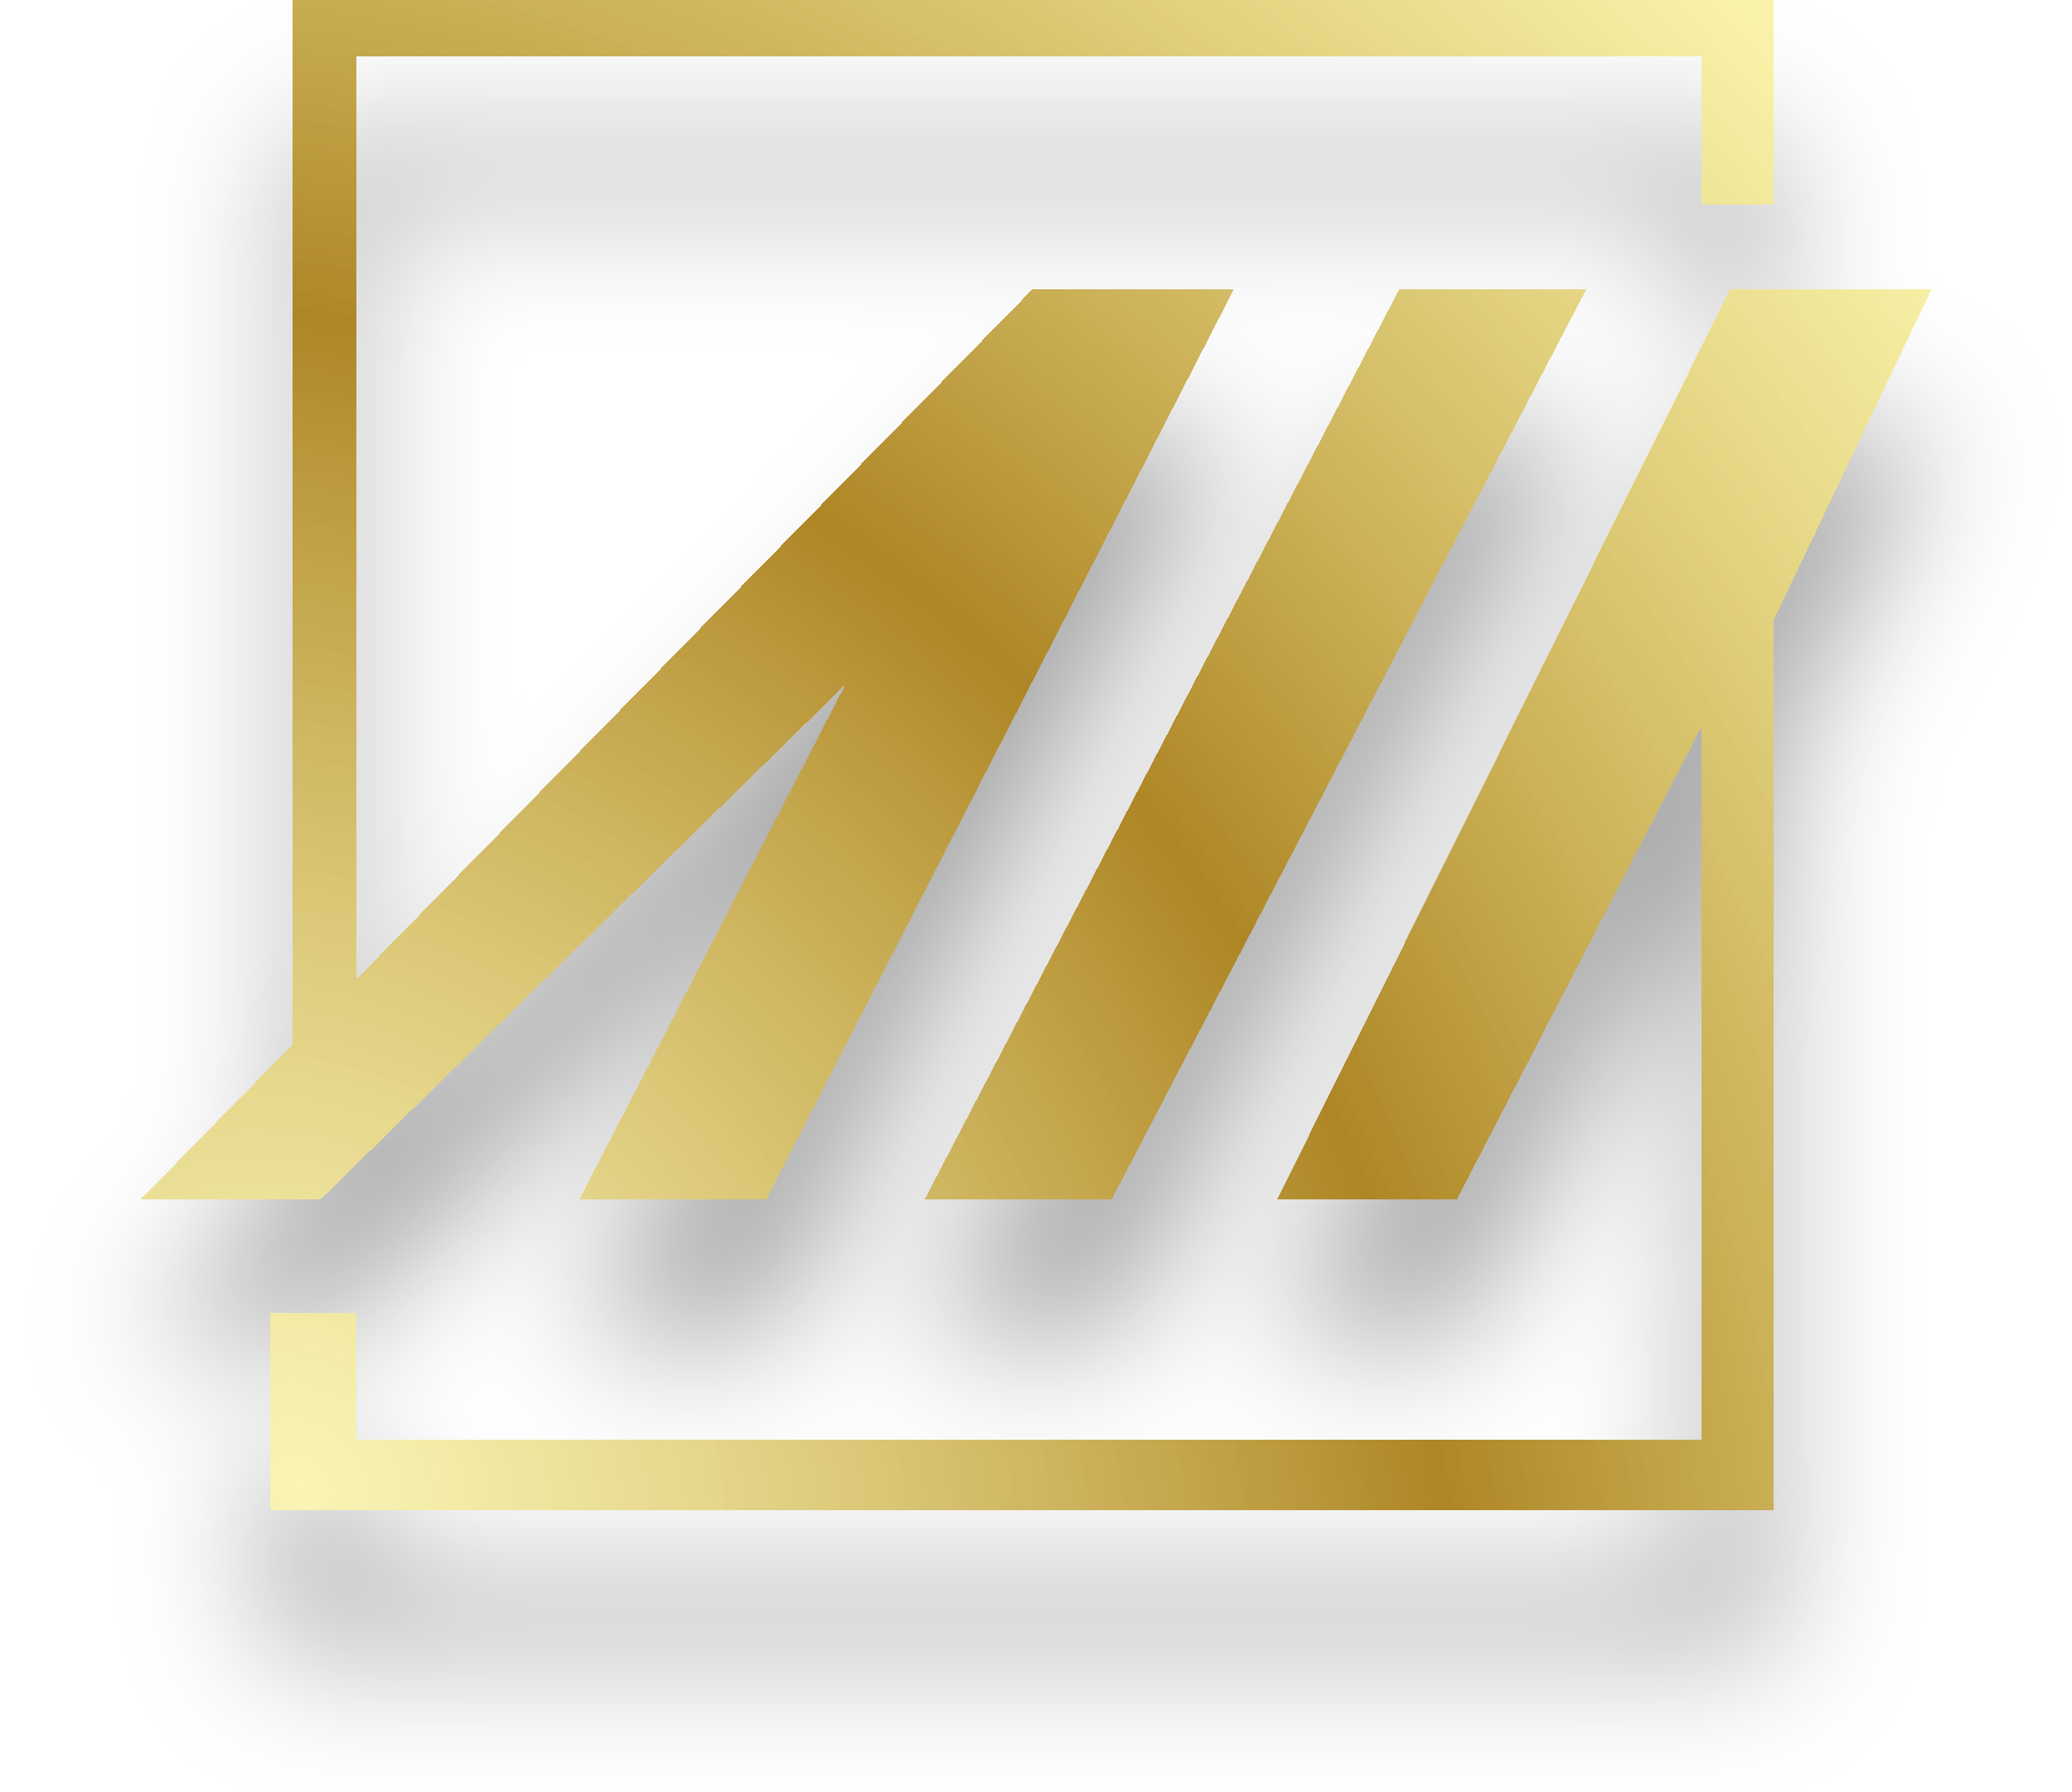
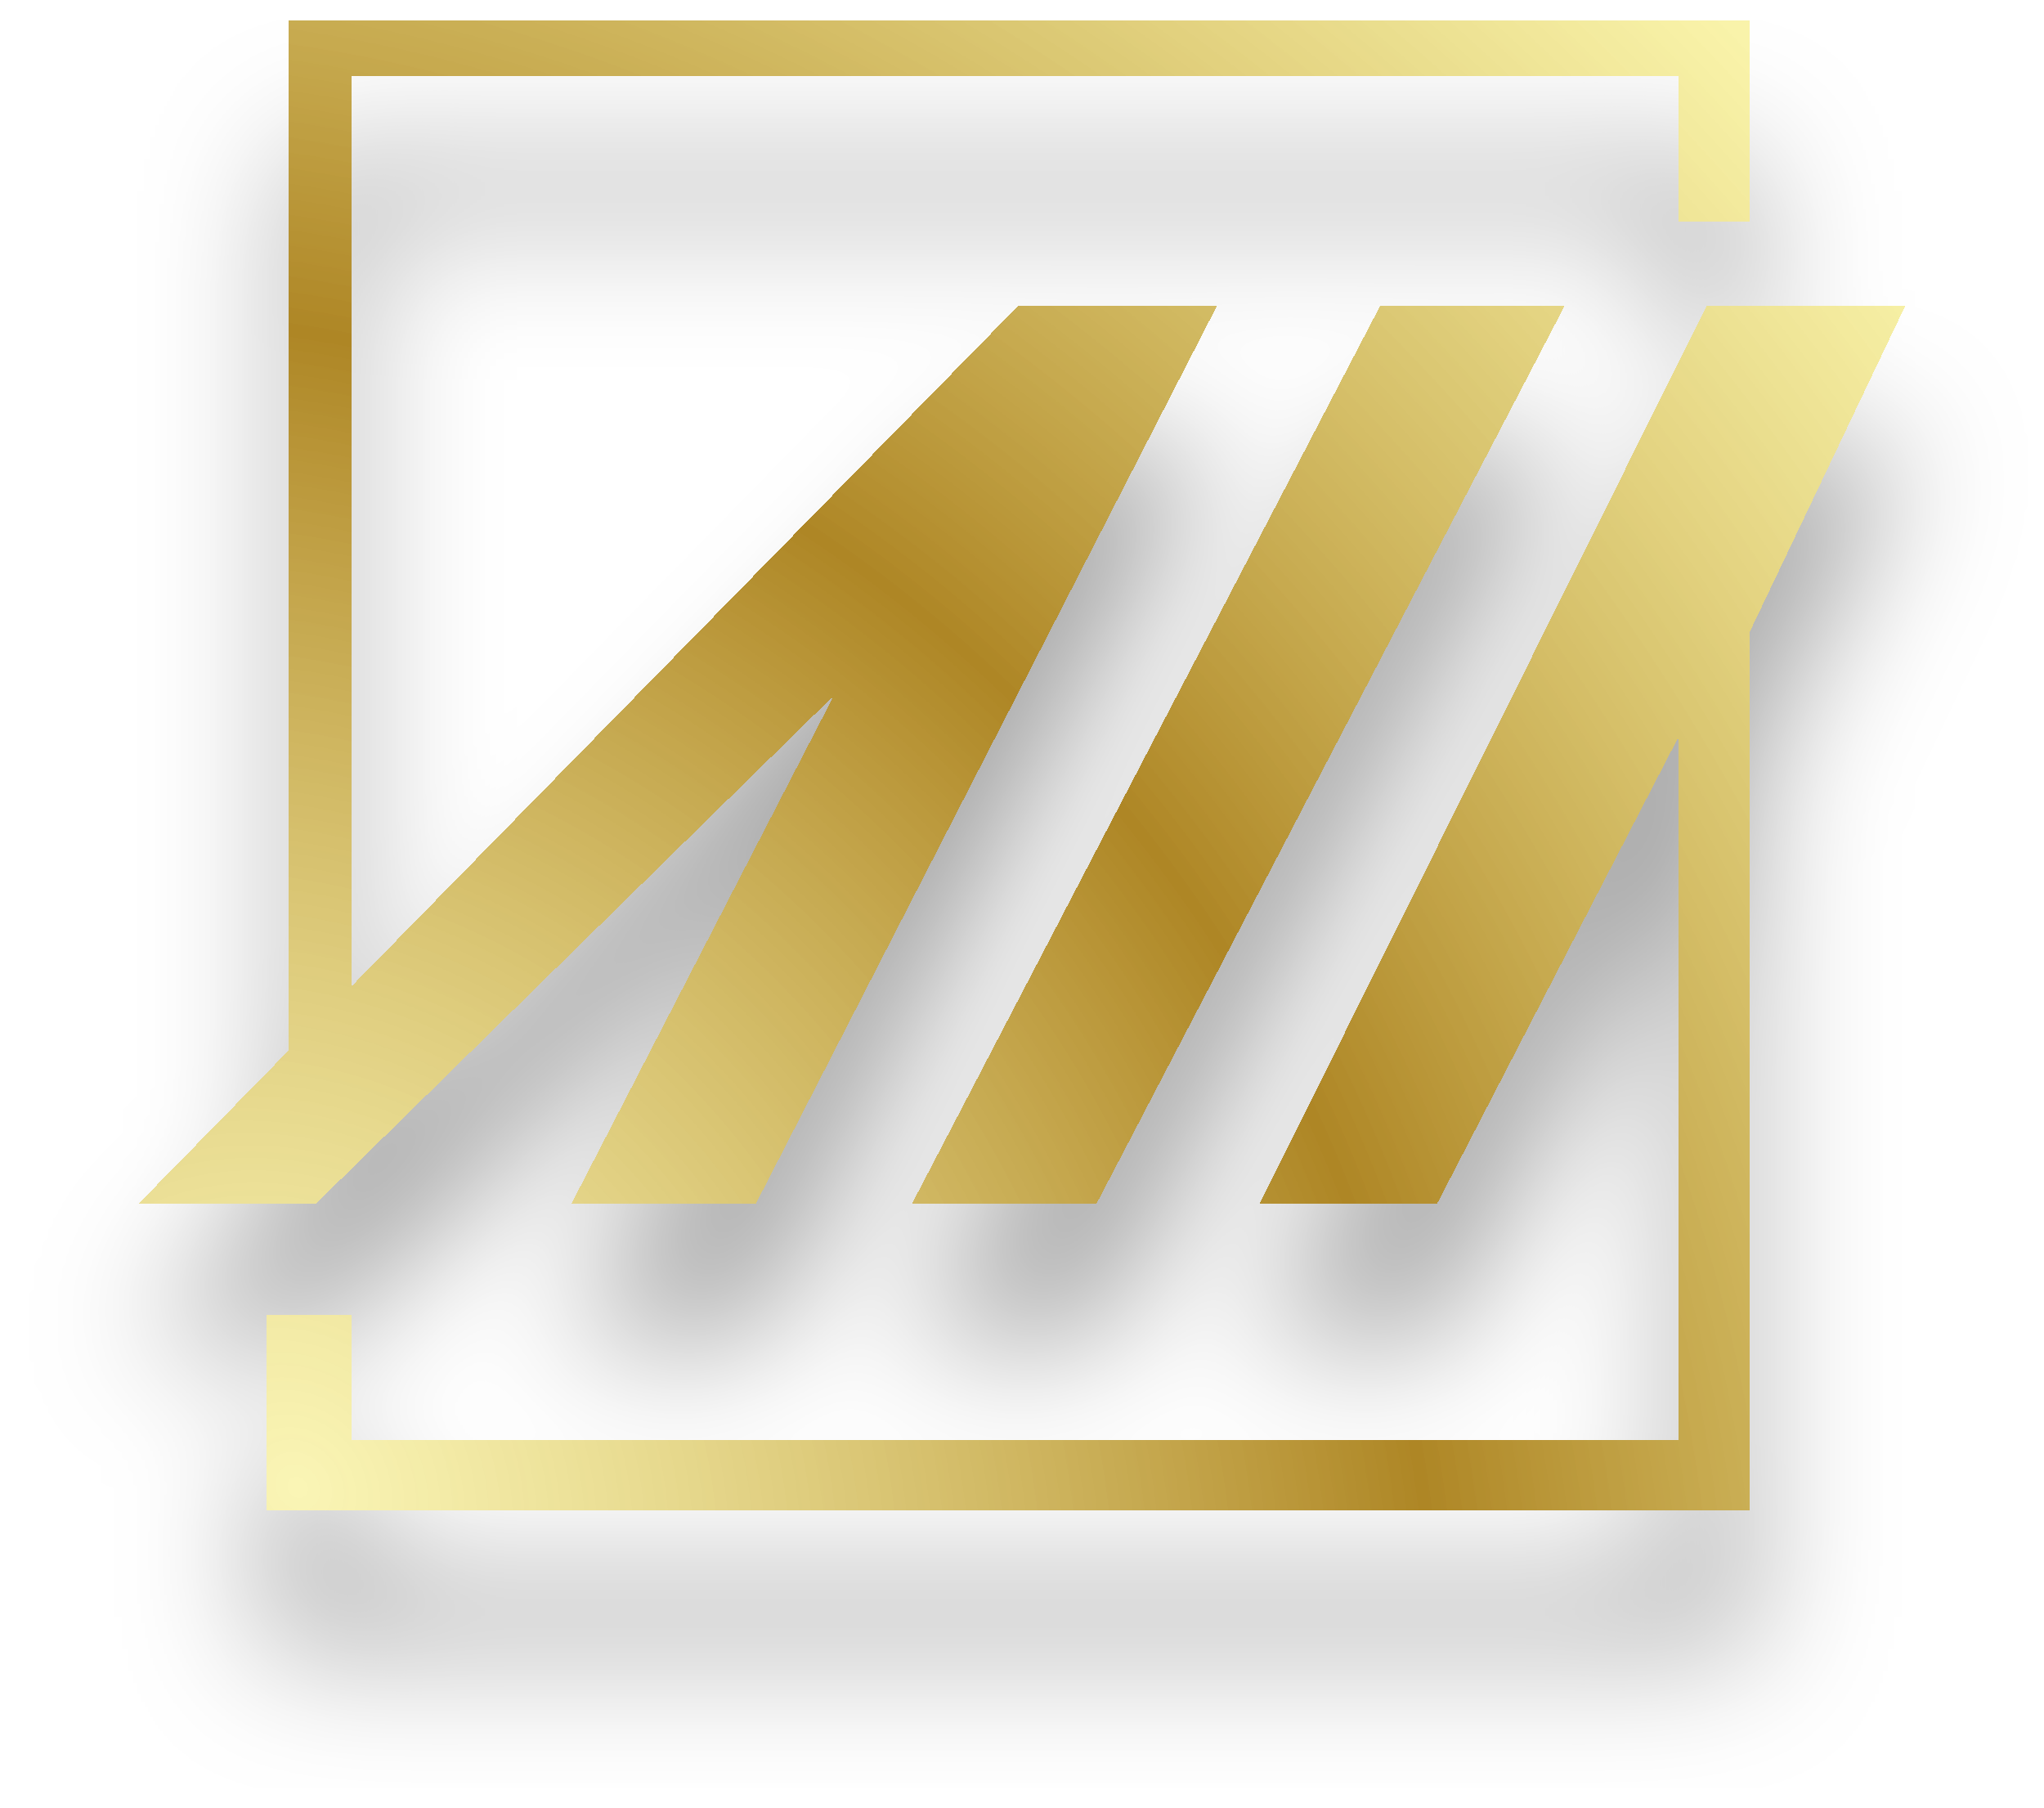
- <svg xmlns="http://www.w3.org/2000/svg" width="59" height="51" viewBox="0 0 59 51" fill="none">
+ <svg xmlns="http://www.w3.org/2000/svg" width="69" height="61" viewBox="0 0 59 51" fill="none">
  <g filter="url(#filter0_d_14_2)">
    <path d="M29.398 8.238H35.133L21.819 34.159H16.494L24.072 19.491L9.12 34.159H4L8.331 29.738V0H50.494V5.827H48.446V1.607H10.145V27.888L29.398 8.238Z" fill="url(#paint0_radial_14_2)" shape-rendering="crispEdges" />
    <path d="M26.325 34.159L39.843 8.238H45.169L31.651 34.159H26.325Z" fill="url(#paint1_radial_14_2)" shape-rendering="crispEdges" />
    <path d="M36.361 34.159L49.265 8.238H55L50.494 17.682V43H7.687V37.374H10.145V40.991H48.446V20.696L41.482 34.159H36.361Z" fill="url(#paint2_radial_14_2)" shape-rendering="crispEdges" />
  </g>
  <defs>
    <filter id="filter0_d_14_2" x="0" y="0" width="59" height="51" filterUnits="userSpaceOnUse" color-interpolation-filters="sRGB">
      <feFlood flood-opacity="0" result="BackgroundImageFix" />
      <feColorMatrix in="SourceAlpha" type="matrix" values="0 0 0 0 0 0 0 0 0 0 0 0 0 0 0 0 0 0 127 0" result="hardAlpha" />
      <feOffset dy="4" />
      <feGaussianBlur stdDeviation="2" />
      <feComposite in2="hardAlpha" operator="out" />
      <feColorMatrix type="matrix" values="0 0 0 0 0 0 0 0 0 0 0 0 0 0 0 0 0 0 0.35 0" />
      <feBlend mode="normal" in2="BackgroundImageFix" result="effect1_dropShadow_14_2" />
      <feBlend mode="normal" in="SourceGraphic" in2="effect1_dropShadow_14_2" result="shape" />
    </filter>
    <radialGradient id="paint0_radial_14_2" cx="0" cy="0" r="1" gradientUnits="userSpaceOnUse" gradientTransform="translate(8.18657 42.0487) rotate(-43.9534) scale(59.2118 68.1155)">
      <stop stop-color="#F7EF8A" stop-opacity="0.63" />
      <stop offset="0.521" stop-color="#AE8625" />
      <stop offset="1" stop-color="#F7EF8A" stop-opacity="0.73" />
    </radialGradient>
    <radialGradient id="paint1_radial_14_2" cx="0" cy="0" r="1" gradientUnits="userSpaceOnUse" gradientTransform="translate(8.18657 42.0487) rotate(-43.9534) scale(59.2118 68.1155)">
      <stop stop-color="#F7EF8A" stop-opacity="0.63" />
      <stop offset="0.521" stop-color="#AE8625" />
      <stop offset="1" stop-color="#F7EF8A" stop-opacity="0.73" />
    </radialGradient>
    <radialGradient id="paint2_radial_14_2" cx="0" cy="0" r="1" gradientUnits="userSpaceOnUse" gradientTransform="translate(8.18657 42.0487) rotate(-43.9534) scale(59.2118 68.1155)">
      <stop stop-color="#F7EF8A" stop-opacity="0.63" />
      <stop offset="0.521" stop-color="#AE8625" />
      <stop offset="1" stop-color="#F7EF8A" stop-opacity="0.73" />
    </radialGradient>
  </defs>
</svg>
